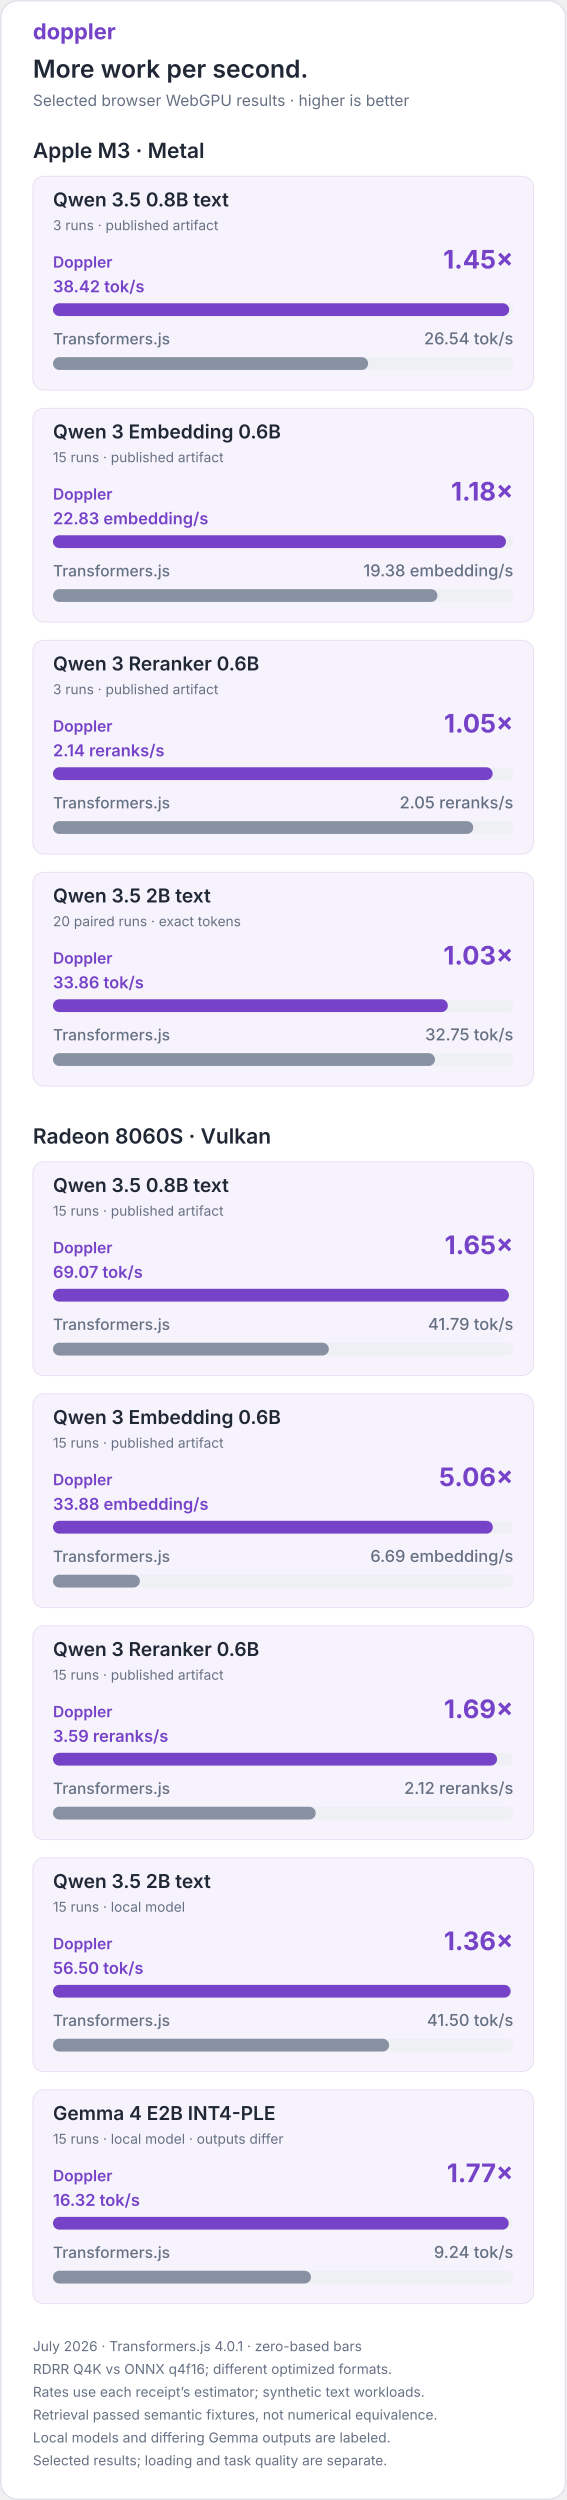
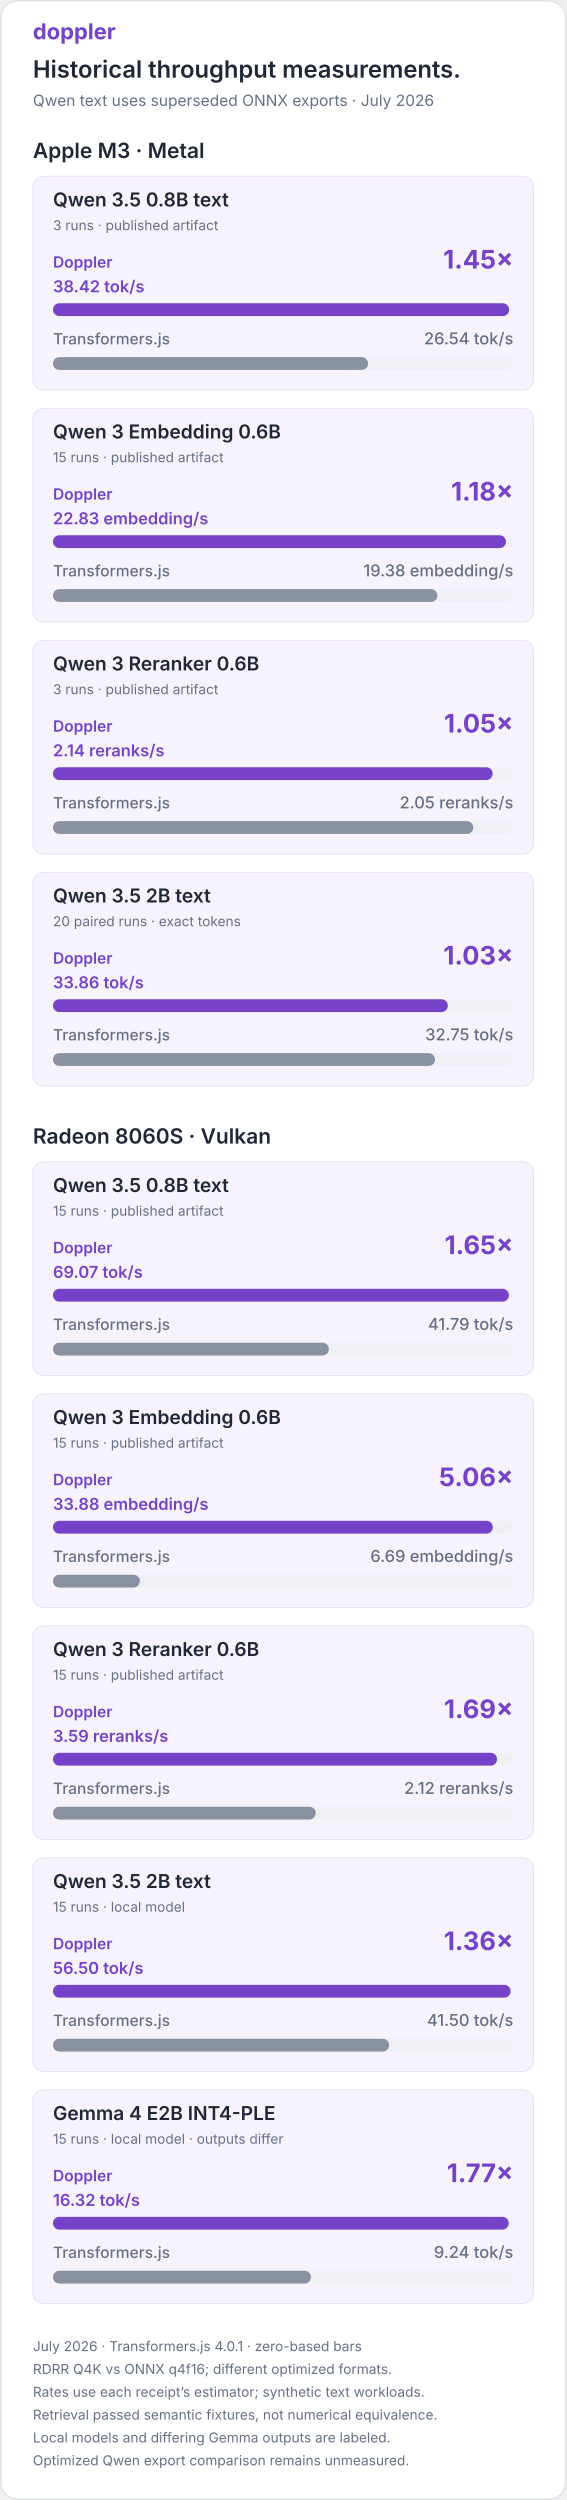
<svg xmlns="http://www.w3.org/2000/svg" width="620" height="2737" viewBox="0 0 620 2737" role="img" aria-labelledby="title desc">
  <style>text{font-family:Inter,-apple-system,BlinkMacSystemFont,"Segoe UI",sans-serif;font-variant-numeric:tabular-nums}a:hover text{text-decoration:underline}</style>
  <rect x="1" y="1" width="618" height="2735" rx="18" fill="white" stroke="#dce1e9" stroke-width="1.4" />
  <text x="36" y="43" font-size="24" fill="#7542c8" font-weight="700">doppler</text>
-   <text x="36" y="85" font-size="27" fill="#202735" font-weight="600">More work per second.</text>
-   <text x="36" y="116" font-size="17" fill="#657083" font-weight="400">Selected browser WebGPU results · higher is better</text>
+   <text x="36" y="85" font-size="26" fill="#202735" font-weight="600">Historical throughput measurements.</text>
+   <text x="36" y="116" font-size="17" fill="#657083" font-weight="400">Qwen text uses superseded ONNX exports · July 2026</text>
  <text x="36" y="173" font-size="23" fill="#202735" font-weight="600">Apple M3 · Metal</text>
  <g class="benchmark-row" data-receipt="benchmarks/vendors/results/compare_20260709T154633.json">
    <a href="https://github.com/clocksmith/doppler/blob/main/benchmarks/vendors/results/compare_20260709T154633.json">
      <rect x="36" y="193" width="548" height="234" rx="12" fill="#f7f3fd" stroke="#e5ddf3" />
      <text x="58" y="226" font-size="21" fill="#202735" font-weight="600">Qwen 3.5 0.8B text</text>
      <text x="58" y="252" font-size="15" fill="#657083" font-weight="400">3 runs · published artifact</text>
      <text x="562" y="294" font-size="28" fill="#7542c8" font-weight="650" text-anchor="end">1.45×</text>
      <text x="58" y="293" font-size="17" fill="#7542c8" font-weight="600">Doppler</text>
      <text x="58" y="320" font-size="18" fill="#7542c8" font-weight="600">38.42 tok/s</text>
      <rect x="58" y="332" width="504" height="14" rx="7" fill="#eef0f4" />
      <rect x="58" y="332" width="499.43" height="14" rx="7" fill="#7542c8" />
      <text x="58" y="377" font-size="17" fill="#657083" font-weight="500">Transformers.js</text>
      <text x="562" y="377" font-size="18" fill="#657083" font-weight="500" text-anchor="end">26.54 tok/s</text>
      <rect x="58" y="391" width="504" height="14" rx="7" fill="#eef0f4" />
      <rect x="58" y="391" width="345.02" height="14" rx="7" fill="#8791a2" />
    </a>
  </g>
  <g class="benchmark-row" data-receipt="benchmarks/vendors/results/embedding_compare_qwen-3-embedding-0-6b-q4k-ehf16-af32_20260709T180853.json">
    <a href="https://github.com/clocksmith/doppler/blob/main/benchmarks/vendors/results/embedding_compare_qwen-3-embedding-0-6b-q4k-ehf16-af32_20260709T180853.json">
      <rect x="36" y="447" width="548" height="234" rx="12" fill="#f7f3fd" stroke="#e5ddf3" />
      <text x="58" y="480" font-size="21" fill="#202735" font-weight="600">Qwen 3 Embedding 0.6B</text>
      <text x="58" y="506" font-size="15" fill="#657083" font-weight="400">15 runs · published artifact</text>
      <text x="562" y="548" font-size="28" fill="#7542c8" font-weight="650" text-anchor="end">1.18×</text>
      <text x="58" y="547" font-size="17" fill="#7542c8" font-weight="600">Doppler</text>
      <text x="58" y="574" font-size="18" fill="#7542c8" font-weight="600">22.83 embedding/s</text>
      <rect x="58" y="586" width="504" height="14" rx="7" fill="#eef0f4" />
      <rect x="58" y="586" width="495.92" height="14" rx="7" fill="#7542c8" />
      <text x="58" y="631" font-size="17" fill="#657083" font-weight="500">Transformers.js</text>
      <text x="562" y="631" font-size="18" fill="#657083" font-weight="500" text-anchor="end">19.38 embedding/s</text>
      <rect x="58" y="645" width="504" height="14" rx="7" fill="#eef0f4" />
      <rect x="58" y="645" width="420.88" height="14" rx="7" fill="#8791a2" />
    </a>
  </g>
  <g class="benchmark-row" data-receipt="benchmarks/vendors/results/rerank_compare_qwen-3-reranker-0-6b-q4k-ehf16-af32_20260709T192830.json">
    <a href="https://github.com/clocksmith/doppler/blob/main/benchmarks/vendors/results/rerank_compare_qwen-3-reranker-0-6b-q4k-ehf16-af32_20260709T192830.json">
      <rect x="36" y="701" width="548" height="234" rx="12" fill="#f7f3fd" stroke="#e5ddf3" />
      <text x="58" y="734" font-size="21" fill="#202735" font-weight="600">Qwen 3 Reranker 0.6B</text>
      <text x="58" y="760" font-size="15" fill="#657083" font-weight="400">3 runs · published artifact</text>
      <text x="562" y="802" font-size="28" fill="#7542c8" font-weight="650" text-anchor="end">1.05×</text>
      <text x="58" y="801" font-size="17" fill="#7542c8" font-weight="600">Doppler</text>
      <text x="58" y="828" font-size="18" fill="#7542c8" font-weight="600">2.14 reranks/s</text>
      <rect x="58" y="840" width="504" height="14" rx="7" fill="#eef0f4" />
      <rect x="58" y="840" width="481.36" height="14" rx="7" fill="#7542c8" />
      <text x="58" y="885" font-size="17" fill="#657083" font-weight="500">Transformers.js</text>
      <text x="562" y="885" font-size="18" fill="#657083" font-weight="500" text-anchor="end">2.05 reranks/s</text>
      <rect x="58" y="899" width="504" height="14" rx="7" fill="#eef0f4" />
      <rect x="58" y="899" width="460.11" height="14" rx="7" fill="#8791a2" />
    </a>
  </g>
  <g class="benchmark-row" data-receipt="benchmarks/vendors/results/qwen35-2b-metal-paired-p256-d512-20260710.json">
    <a href="https://github.com/clocksmith/doppler/blob/main/benchmarks/vendors/results/qwen35-2b-metal-paired-p256-d512-20260710.json">
      <rect x="36" y="955" width="548" height="234" rx="12" fill="#f7f3fd" stroke="#e5ddf3" />
      <text x="58" y="988" font-size="21" fill="#202735" font-weight="600">Qwen 3.5 2B text</text>
      <text x="58" y="1014" font-size="15" fill="#657083" font-weight="400">20 paired runs · exact tokens</text>
      <text x="562" y="1056" font-size="28" fill="#7542c8" font-weight="650" text-anchor="end">1.03×</text>
      <text x="58" y="1055" font-size="17" fill="#7542c8" font-weight="600">Doppler</text>
      <text x="58" y="1082" font-size="18" fill="#7542c8" font-weight="600">33.86 tok/s</text>
      <rect x="58" y="1094" width="504" height="14" rx="7" fill="#eef0f4" />
      <rect x="58" y="1094" width="432.30" height="14" rx="7" fill="#7542c8" />
      <text x="58" y="1139" font-size="17" fill="#657083" font-weight="500">Transformers.js</text>
      <text x="562" y="1139" font-size="18" fill="#657083" font-weight="500" text-anchor="end">32.75 tok/s</text>
      <rect x="58" y="1153" width="504" height="14" rx="7" fill="#eef0f4" />
      <rect x="58" y="1153" width="418.22" height="14" rx="7" fill="#8791a2" />
    </a>
  </g>
  <text x="36" y="1252" font-size="23" fill="#202735" font-weight="600">Radeon 8060S · Vulkan</text>
  <g class="benchmark-row" data-receipt="benchmarks/vendors/results/compare_20260707T153509.json">
    <a href="https://github.com/clocksmith/doppler/blob/main/benchmarks/vendors/results/compare_20260707T153509.json">
      <rect x="36" y="1272" width="548" height="234" rx="12" fill="#f7f3fd" stroke="#e5ddf3" />
      <text x="58" y="1305" font-size="21" fill="#202735" font-weight="600">Qwen 3.5 0.8B text</text>
      <text x="58" y="1331" font-size="15" fill="#657083" font-weight="400">15 runs · published artifact</text>
      <text x="562" y="1373" font-size="28" fill="#7542c8" font-weight="650" text-anchor="end">1.65×</text>
      <text x="58" y="1372" font-size="17" fill="#7542c8" font-weight="600">Doppler</text>
      <text x="58" y="1399" font-size="18" fill="#7542c8" font-weight="600">69.07 tok/s</text>
      <rect x="58" y="1411" width="504" height="14" rx="7" fill="#eef0f4" />
      <rect x="58" y="1411" width="499.19" height="14" rx="7" fill="#7542c8" />
      <text x="58" y="1456" font-size="17" fill="#657083" font-weight="500">Transformers.js</text>
      <text x="562" y="1456" font-size="18" fill="#657083" font-weight="500" text-anchor="end">41.79 tok/s</text>
      <rect x="58" y="1470" width="504" height="14" rx="7" fill="#eef0f4" />
      <rect x="58" y="1470" width="302.03" height="14" rx="7" fill="#8791a2" />
    </a>
  </g>
  <g class="benchmark-row" data-receipt="benchmarks/vendors/results/embedding_compare_qwen-3-embedding-0-6b-q4k-ehf16-af32_20260710T011455.json">
    <a href="https://github.com/clocksmith/doppler/blob/main/benchmarks/vendors/results/embedding_compare_qwen-3-embedding-0-6b-q4k-ehf16-af32_20260710T011455.json">
      <rect x="36" y="1526" width="548" height="234" rx="12" fill="#f7f3fd" stroke="#e5ddf3" />
      <text x="58" y="1559" font-size="21" fill="#202735" font-weight="600">Qwen 3 Embedding 0.6B</text>
      <text x="58" y="1585" font-size="15" fill="#657083" font-weight="400">15 runs · published artifact</text>
      <text x="562" y="1627" font-size="28" fill="#7542c8" font-weight="650" text-anchor="end">5.06×</text>
      <text x="58" y="1626" font-size="17" fill="#7542c8" font-weight="600">Doppler</text>
      <text x="58" y="1653" font-size="18" fill="#7542c8" font-weight="600">33.88 embedding/s</text>
      <rect x="58" y="1665" width="504" height="14" rx="7" fill="#eef0f4" />
      <rect x="58" y="1665" width="481.53" height="14" rx="7" fill="#7542c8" />
      <text x="58" y="1710" font-size="17" fill="#657083" font-weight="500">Transformers.js</text>
      <text x="562" y="1710" font-size="18" fill="#657083" font-weight="500" text-anchor="end">6.69 embedding/s</text>
      <rect x="58" y="1724" width="504" height="14" rx="7" fill="#eef0f4" />
      <rect x="58" y="1724" width="95.11" height="14" rx="7" fill="#8791a2" />
    </a>
  </g>
  <g class="benchmark-row" data-receipt="benchmarks/vendors/results/rerank_compare_qwen-3-reranker-0-6b-q4k-ehf16-af32_20260710T014450.json">
    <a href="https://github.com/clocksmith/doppler/blob/main/benchmarks/vendors/results/rerank_compare_qwen-3-reranker-0-6b-q4k-ehf16-af32_20260710T014450.json">
      <rect x="36" y="1780" width="548" height="234" rx="12" fill="#f7f3fd" stroke="#e5ddf3" />
      <text x="58" y="1813" font-size="21" fill="#202735" font-weight="600">Qwen 3 Reranker 0.6B</text>
      <text x="58" y="1839" font-size="15" fill="#657083" font-weight="400">15 runs · published artifact</text>
      <text x="562" y="1881" font-size="28" fill="#7542c8" font-weight="650" text-anchor="end">1.69×</text>
      <text x="58" y="1880" font-size="17" fill="#7542c8" font-weight="600">Doppler</text>
      <text x="58" y="1907" font-size="18" fill="#7542c8" font-weight="600">3.59 reranks/s</text>
      <rect x="58" y="1919" width="504" height="14" rx="7" fill="#eef0f4" />
      <rect x="58" y="1919" width="486.18" height="14" rx="7" fill="#7542c8" />
      <text x="58" y="1964" font-size="17" fill="#657083" font-weight="500">Transformers.js</text>
      <text x="562" y="1964" font-size="18" fill="#657083" font-weight="500" text-anchor="end">2.12 reranks/s</text>
      <rect x="58" y="1978" width="504" height="14" rx="7" fill="#eef0f4" />
      <rect x="58" y="1978" width="287.65" height="14" rx="7" fill="#8791a2" />
    </a>
  </g>
  <g class="benchmark-row" data-receipt="benchmarks/vendors/results/compare_20260707T161623.json">
    <a href="https://github.com/clocksmith/doppler/blob/main/benchmarks/vendors/results/compare_20260707T161623.json">
      <rect x="36" y="2034" width="548" height="234" rx="12" fill="#f7f3fd" stroke="#e5ddf3" />
      <text x="58" y="2067" font-size="21" fill="#202735" font-weight="600">Qwen 3.5 2B text</text>
      <text x="58" y="2093" font-size="15" fill="#657083" font-weight="400">15 runs · local model</text>
      <text x="562" y="2135" font-size="28" fill="#7542c8" font-weight="650" text-anchor="end">1.36×</text>
      <text x="58" y="2134" font-size="17" fill="#7542c8" font-weight="600">Doppler</text>
      <text x="58" y="2161" font-size="18" fill="#7542c8" font-weight="600">56.50 tok/s</text>
      <rect x="58" y="2173" width="504" height="14" rx="7" fill="#eef0f4" />
      <rect x="58" y="2173" width="501.04" height="14" rx="7" fill="#7542c8" />
      <text x="58" y="2218" font-size="17" fill="#657083" font-weight="500">Transformers.js</text>
      <text x="562" y="2218" font-size="18" fill="#657083" font-weight="500" text-anchor="end">41.50 tok/s</text>
      <rect x="58" y="2232" width="504" height="14" rx="7" fill="#eef0f4" />
      <rect x="58" y="2232" width="367.99" height="14" rx="7" fill="#8791a2" />
    </a>
  </g>
  <g class="benchmark-row" data-receipt="benchmarks/vendors/results/compare_20260707T170557.json">
    <a href="https://github.com/clocksmith/doppler/blob/main/benchmarks/vendors/results/compare_20260707T170557.json">
      <rect x="36" y="2288" width="548" height="234" rx="12" fill="#f7f3fd" stroke="#e5ddf3" />
      <text x="58" y="2321" font-size="21" fill="#202735" font-weight="600">Gemma 4 E2B INT4-PLE</text>
      <text x="58" y="2347" font-size="15" fill="#657083" font-weight="400">15 runs · local model · outputs differ</text>
      <text x="562" y="2389" font-size="28" fill="#7542c8" font-weight="650" text-anchor="end">1.77×</text>
      <text x="58" y="2388" font-size="17" fill="#7542c8" font-weight="600">Doppler</text>
      <text x="58" y="2415" font-size="18" fill="#7542c8" font-weight="600">16.32 tok/s</text>
      <rect x="58" y="2427" width="504" height="14" rx="7" fill="#eef0f4" />
      <rect x="58" y="2427" width="498.99" height="14" rx="7" fill="#7542c8" />
      <text x="58" y="2472" font-size="17" fill="#657083" font-weight="500">Transformers.js</text>
      <text x="562" y="2472" font-size="18" fill="#657083" font-weight="500" text-anchor="end">9.24 tok/s</text>
      <rect x="58" y="2486" width="504" height="14" rx="7" fill="#eef0f4" />
      <rect x="58" y="2486" width="282.41" height="14" rx="7" fill="#8791a2" />
    </a>
  </g>
  <text x="36" y="2574" font-size="15" fill="#657083" font-weight="400">July 2026 · Transformers.js 4.0.1 · zero-based bars</text>
  <text x="36" y="2599" font-size="15" fill="#657083" font-weight="400">RDRR Q4K vs ONNX q4f16; different optimized formats.</text>
  <text x="36" y="2624" font-size="15" fill="#657083" font-weight="400">Rates use each receipt’s estimator; synthetic text workloads.</text>
  <text x="36" y="2649" font-size="15" fill="#657083" font-weight="400">Retrieval passed semantic fixtures, not numerical equivalence.</text>
  <text x="36" y="2674" font-size="15" fill="#657083" font-weight="400">Local models and differing Gemma outputs are labeled.</text>
-   <text x="36" y="2699" font-size="15" fill="#657083" font-weight="400">Selected results; loading and task quality are separate.</text>
+   <text x="36" y="2699" font-size="15" fill="#657083" font-weight="400">Optimized Qwen export comparison remains unmeasured.</text>
</svg>
